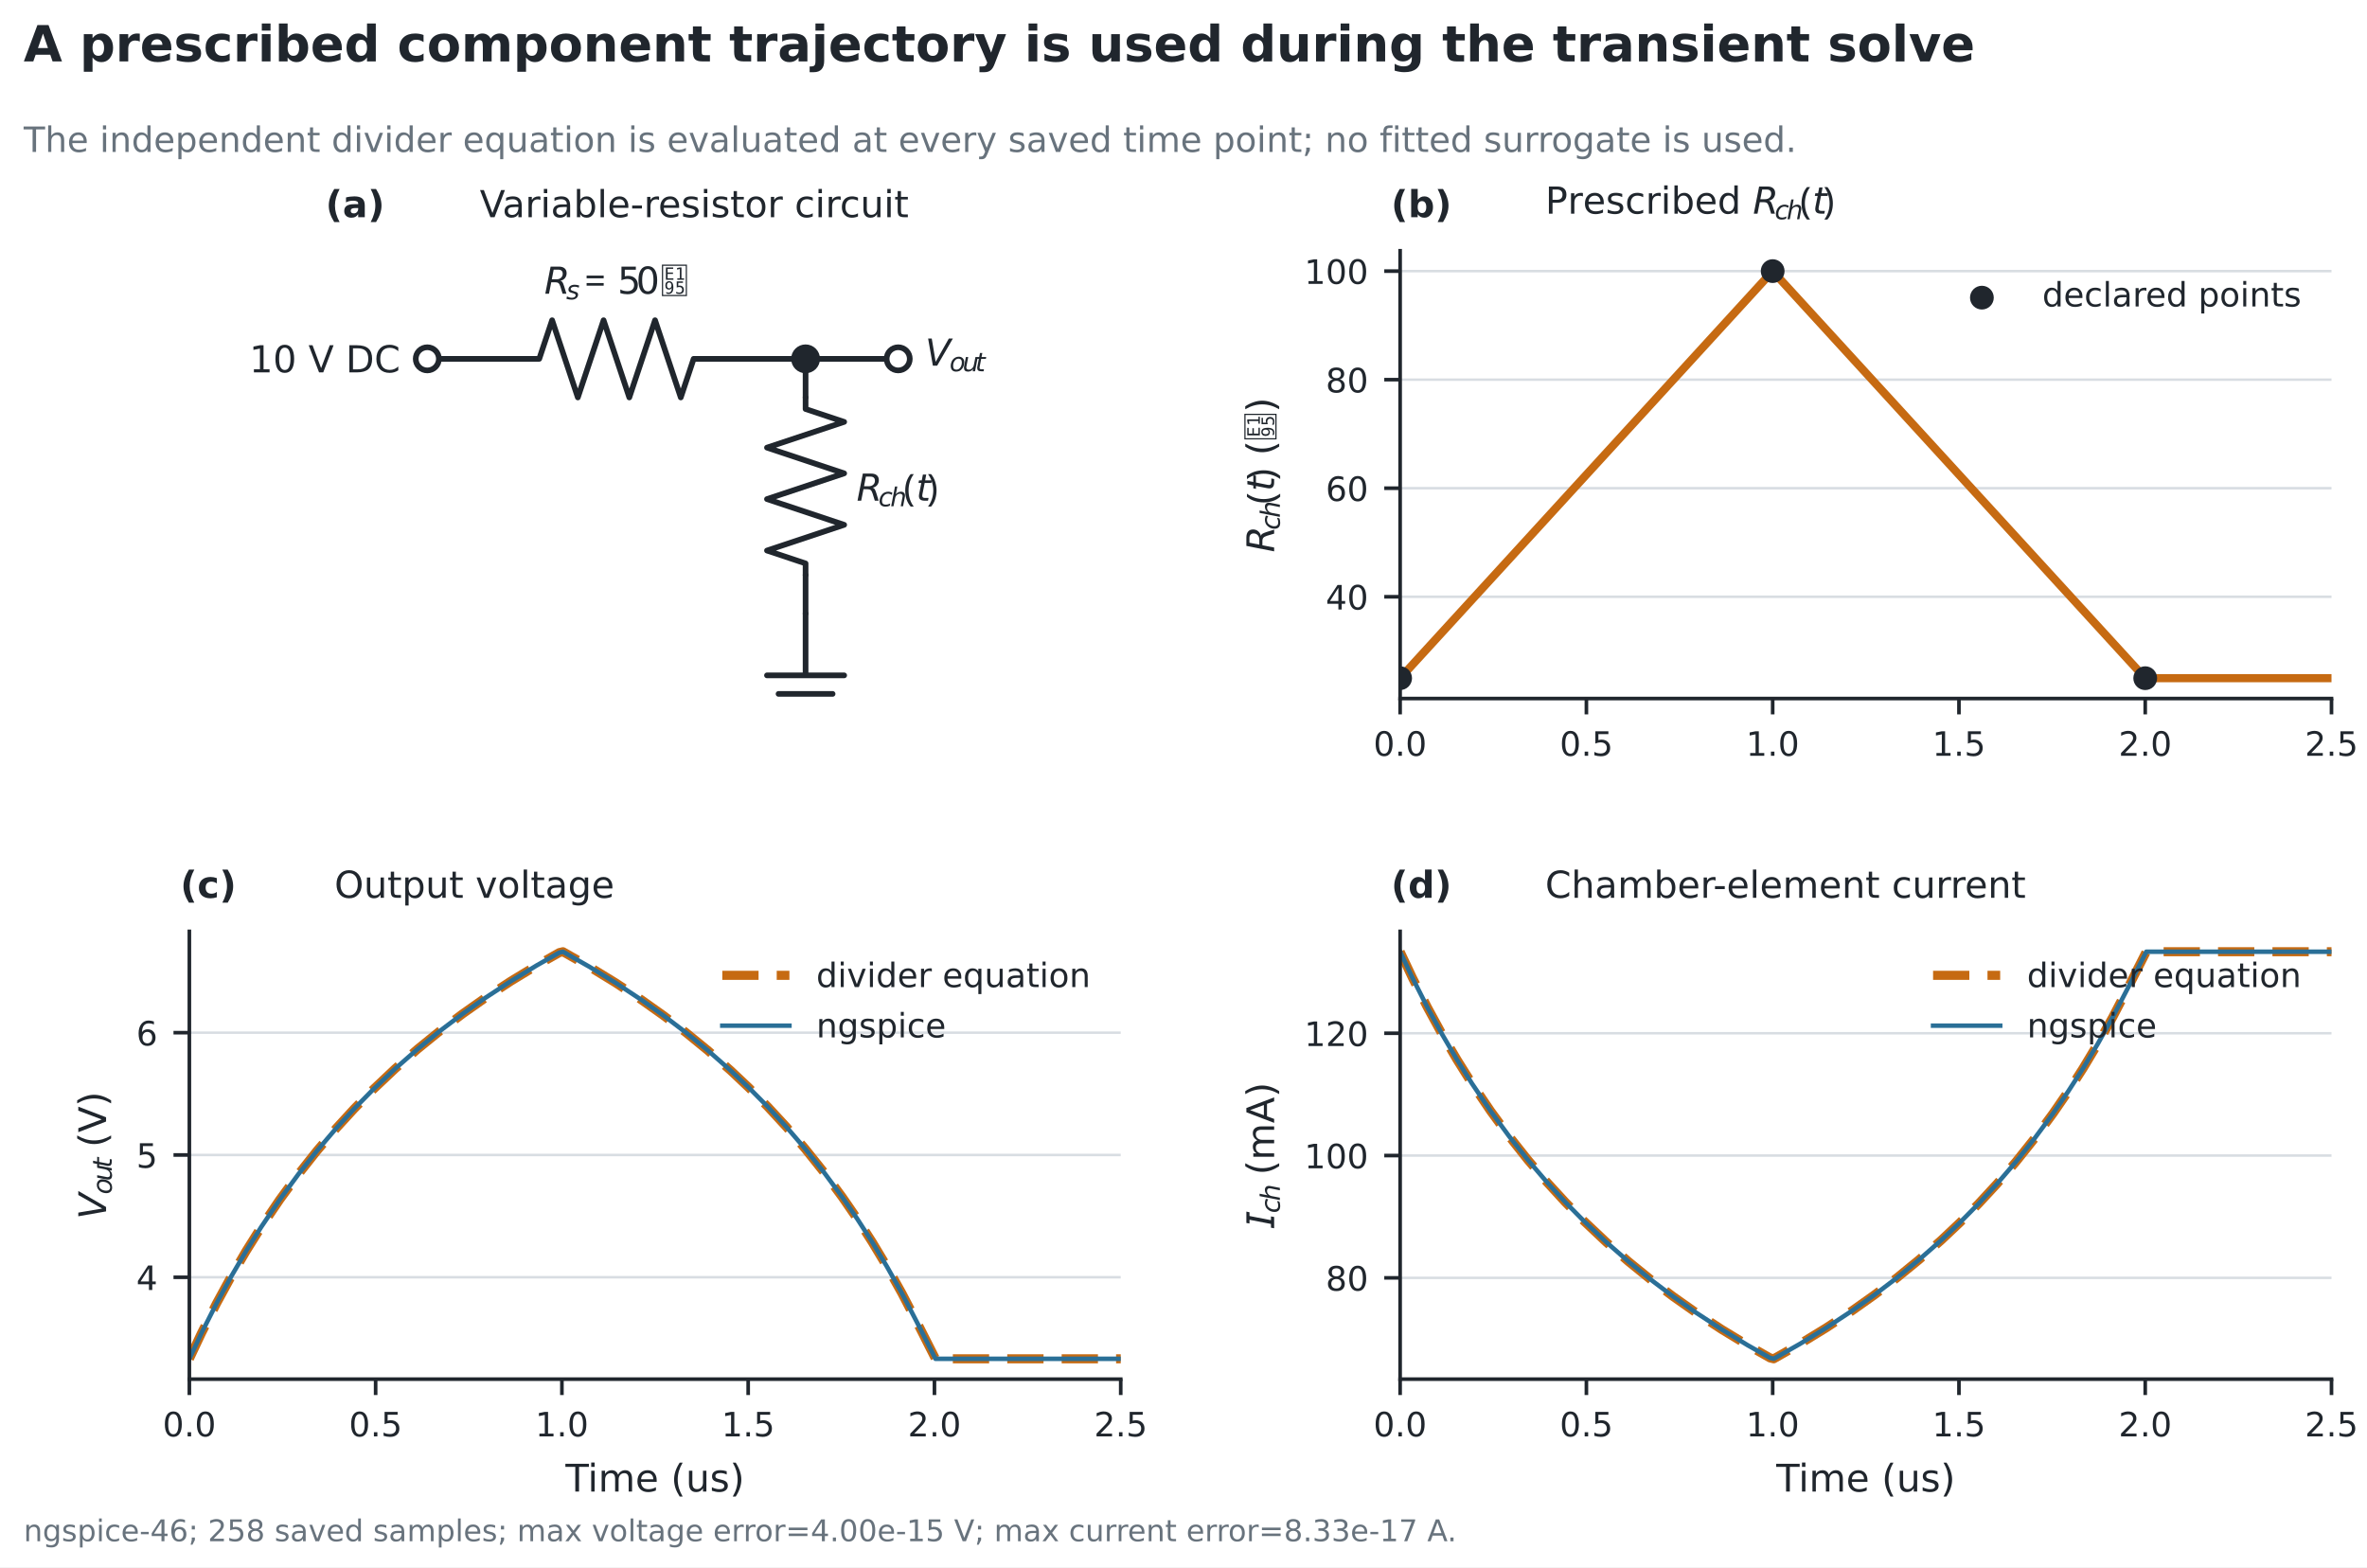
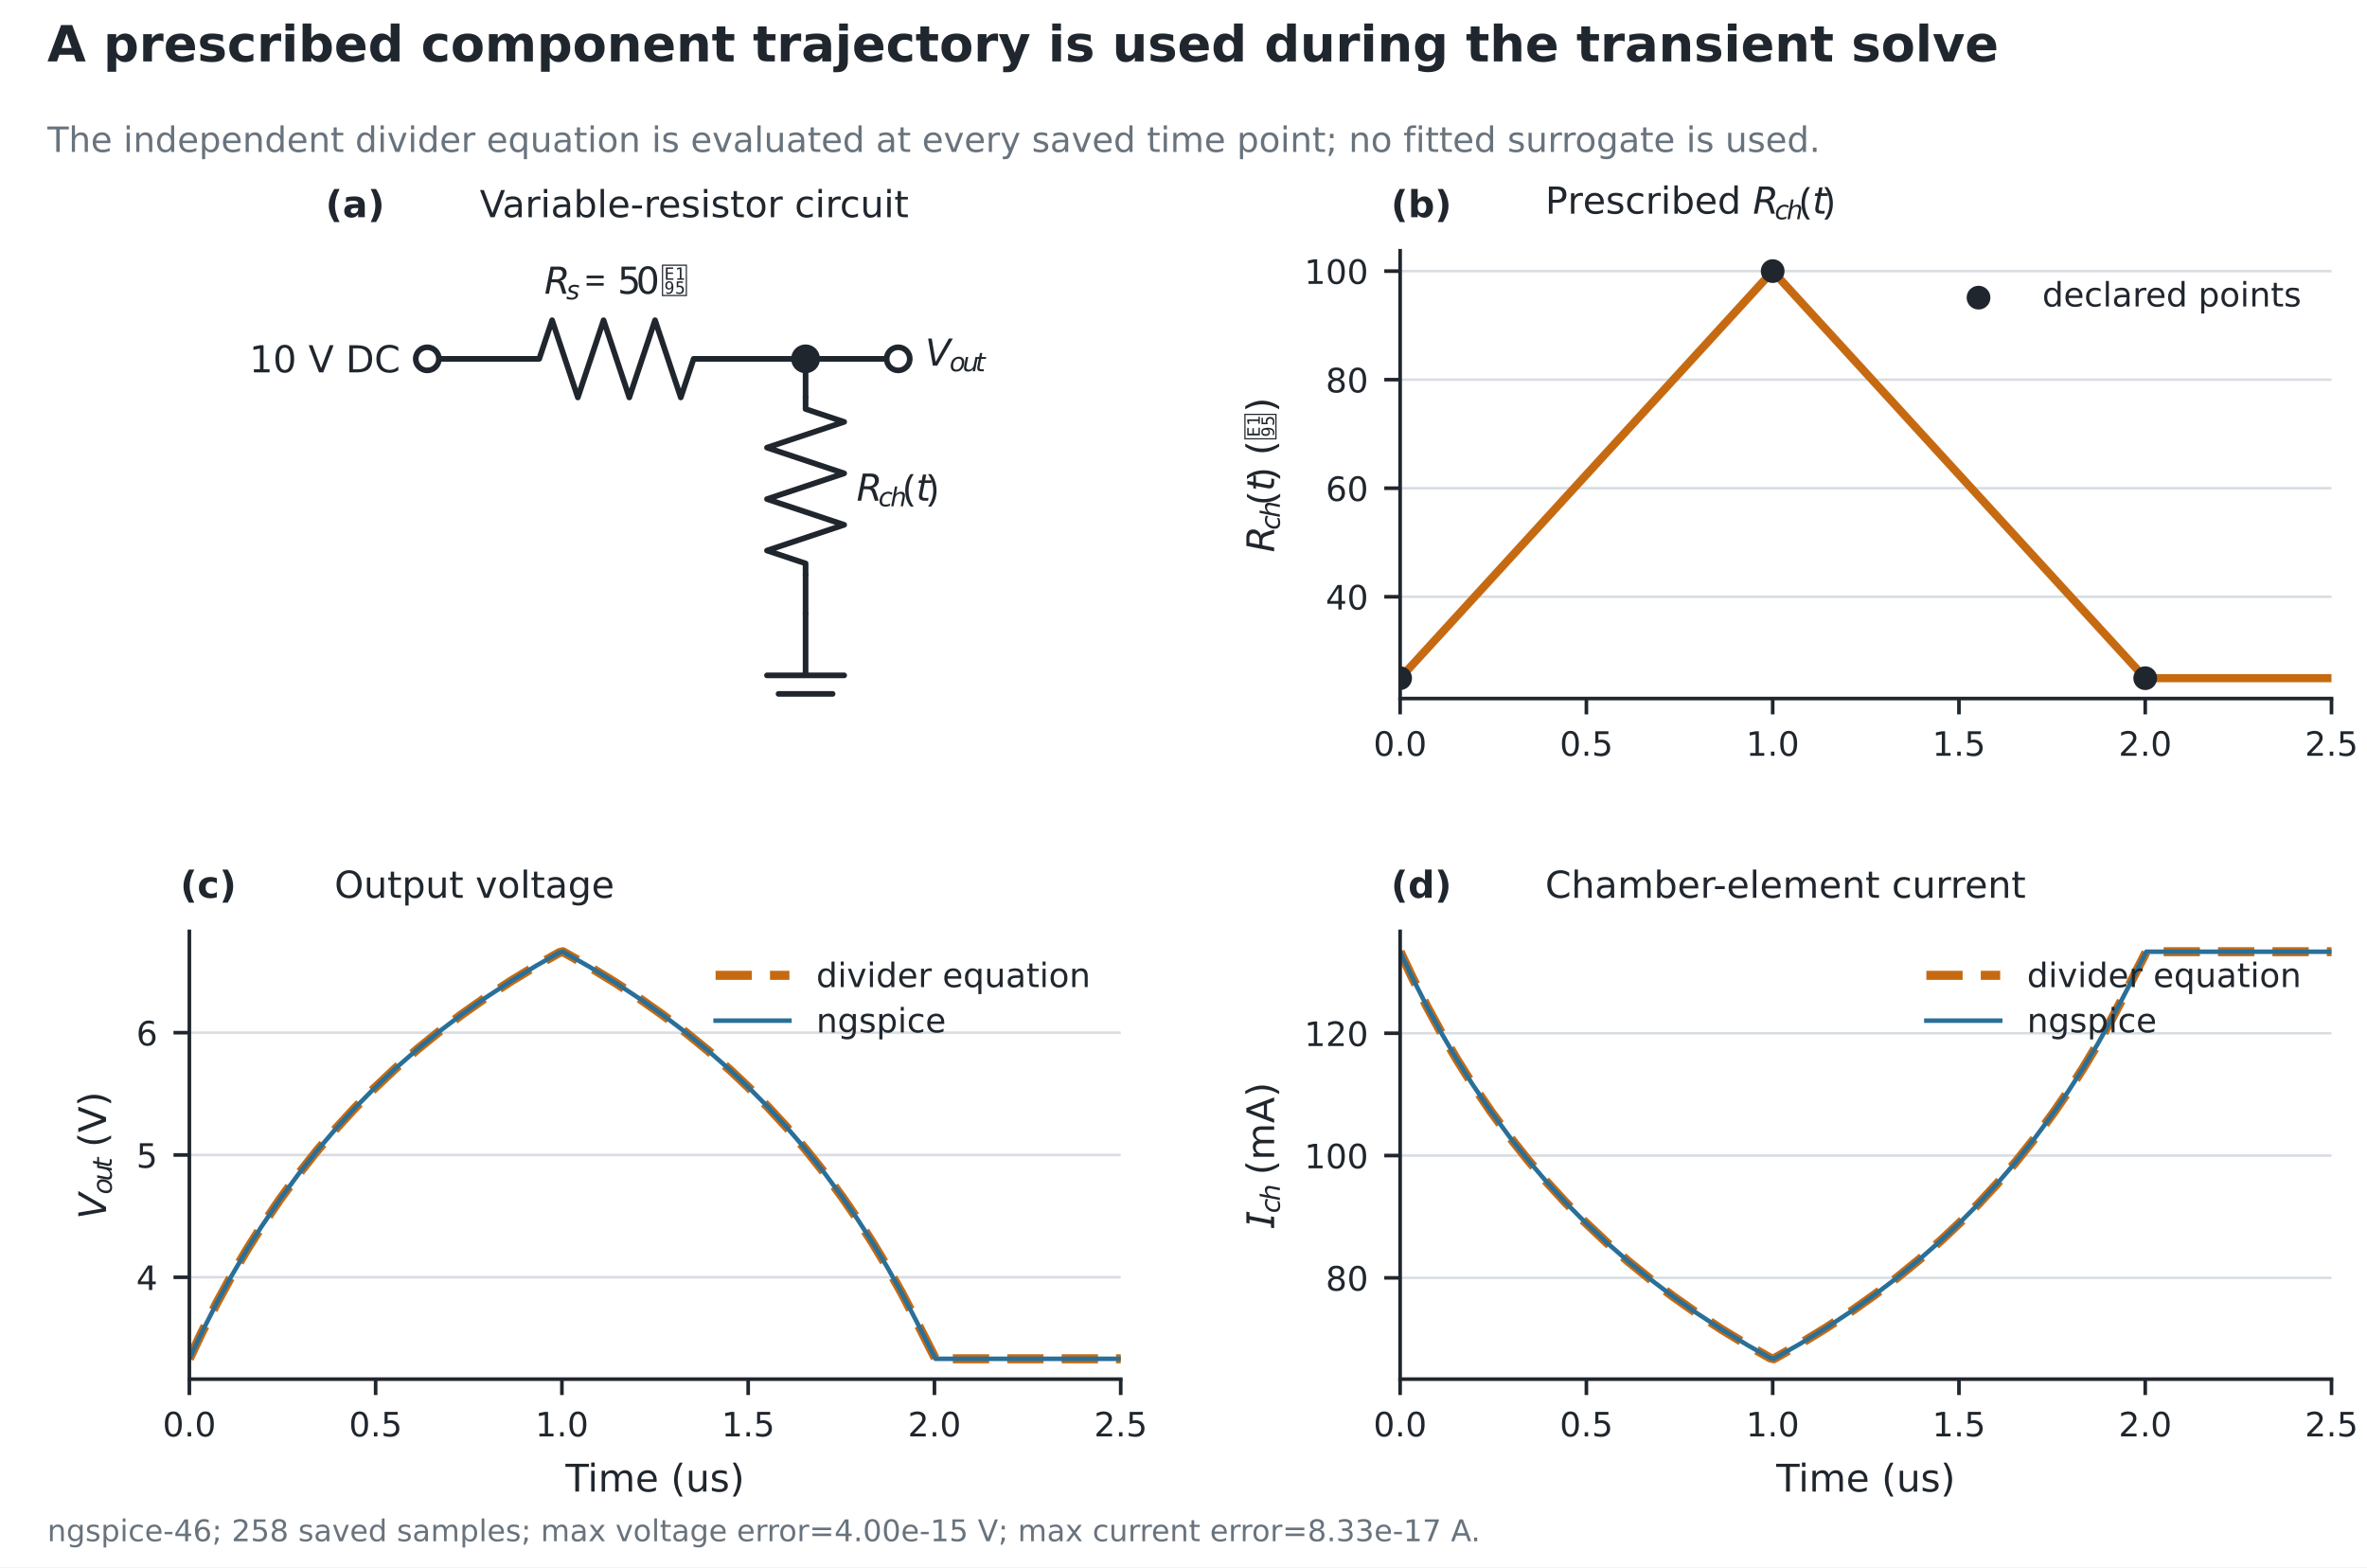
<svg xmlns="http://www.w3.org/2000/svg" xmlns:xlink="http://www.w3.org/1999/xlink" width="522pt" height="345.6pt" viewBox="0 0 522 345.6" version="1.1">
  <defs>
    <style type="text/css">*{stroke-linejoin: round; stroke-linecap: butt}</style>
  </defs>
  <g id="figure_1">
    <g id="patch_1">
      <path d="M 0 345.6 L 522 345.6 L 522 0 L 0 0 z " style="fill: #ffffff" />
    </g>
    <g id="axes_1">
      <g id="line2d_1">
        <path d="M 94.235 79.13 L 105.301 79.13 L 116.367 79.13 " clip-path="url(#pbdbaabffeb)" style="fill: none; stroke: #20262d; stroke-width: 1.25; stroke-linecap: round" />
      </g>
      <g id="line2d_2">
        <path d="M 116.367 79.13 L 118.921 79.13 L 121.758 70.618 L 127.433 87.643 L 133.108 70.618 L 138.783 87.643 L 144.458 70.618 L 150.133 87.643 L 152.97 79.13 L 155.524 79.13 " clip-path="url(#pbdbaabffeb)" style="fill: none; stroke: #20262d; stroke-width: 1.25; stroke-linecap: round" />
      </g>
      <g id="line2d_3">
        <path d="M 155.524 79.13 L 166.59 79.13 L 177.656 79.13 " clip-path="url(#pbdbaabffeb)" style="fill: none; stroke: #20262d; stroke-width: 1.25; stroke-linecap: round" />
      </g>
      <g id="line2d_4">
        <path d="M 177.656 79.13 L 187.871 79.13 L 198.085 79.13 " clip-path="url(#pbdbaabffeb)" style="fill: none; stroke: #20262d; stroke-width: 1.25; stroke-linecap: round" />
      </g>
      <g id="line2d_5">
        <path d="M 177.656 79.13 L 177.656 83.387 L 177.656 87.643 " clip-path="url(#pbdbaabffeb)" style="fill: none; stroke: #20262d; stroke-width: 1.25; stroke-linecap: round" />
      </g>
      <g id="line2d_6">
        <path d="M 177.656 87.643 L 177.656 90.196 L 186.168 93.034 L 169.144 98.709 L 186.168 104.384 L 169.144 110.059 L 186.168 115.733 L 169.144 121.408 L 177.656 124.246 L 177.656 126.799 " clip-path="url(#pbdbaabffeb)" style="fill: none; stroke: #20262d; stroke-width: 1.25; stroke-linecap: round" />
      </g>
      <g id="line2d_7">
        <path d="M 177.656 126.799 L 177.656 131.056 L 177.656 135.312 " clip-path="url(#pbdbaabffeb)" style="fill: none; stroke: #20262d; stroke-width: 1.25; stroke-linecap: round" />
      </g>
      <g id="line2d_8">
        <path d="M 177.656 135.312 L 177.656 148.931 L 169.144 148.931 L 186.168 148.931 M 171.697 153.017 L 183.614 153.017 M 175.953 157.103 L 179.358 157.103 " clip-path="url(#pbdbaabffeb)" style="fill: none; stroke: #20262d; stroke-width: 1.25; stroke-linecap: round" />
      </g>
      <g id="text_1">
        <text style="font-weight: 700; font-size: 8.2px; font-family: 'DejaVu Sans'; text-anchor: start; fill: #20262d" x="71.806" y="47.895" transform="rotate(-0 71.80561 47.89522)">(a)</text>
      </g>
      <g id="text_2">
        <text style="font-size: 8.2px; font-family: 'DejaVu Sans'; text-anchor: start; fill: #20262d" x="105.806" y="47.895" transform="rotate(-0 105.8056 47.89522)">Variable-resistor circuit</text>
      </g>
      <g id="text_3">
        <g style="fill: #20262d" transform="translate(120.0375 65.24524)">
          <text>
            <tspan x="0" y="-0.469" style="font-style: italic; font-size: 8.2px; font-family: 'STIXGeneral'; fill: #20262d">𝘙</tspan>
            <tspan x="4.822" y="0.761" style="font-style: italic; font-size: 5.74px; font-family: 'STIXGeneral'; fill: #20262d">𝘴</tspan>
            <tspan x="8.876" y="-0.469" style="font-size: 8.2px; font-family: 'STIXGeneral'; fill: #20262d">=</tspan>
            <tspan x="16.125" y="-0.469" style="font-size: 8.2px; font-family: 'STIXGeneral'; fill: #20262d">𝟧</tspan>
            <tspan x="20.219" y="-0.469" style="font-size: 8.2px; font-family: 'STIXGeneral'; fill: #20262d">𝟢</tspan>
            <tspan x="25.679" y="-0.469" style="font-size: 8.2px; font-family: 'STIXNonUnicode'; fill: #20262d"></tspan>
          </text>
        </g>
      </g>
      <g id="text_4">
        <g style="fill: #20262d" transform="translate(188.8921 110.8834)">
          <text>
            <tspan x="0" y="-0.469" style="font-style: italic; font-size: 8.2px; font-family: 'STIXGeneral'; fill: #20262d">𝘙</tspan>
            <tspan x="13.138" y="-0.469" style="font-style: italic; font-size: 8.2px; font-family: 'STIXGeneral'; fill: #20262d">𝘵</tspan>
            <tspan x="4.822" y="0.761" style="font-style: italic; font-size: 5.74px; font-family: 'STIXGeneral'; fill: #20262d">𝘤</tspan>
            <tspan x="7.436" y="0.761" style="font-style: italic; font-size: 5.74px; font-family: 'STIXGeneral'; fill: #20262d">𝘩</tspan>
            <tspan x="10.412" y="-0.469" style="font-size: 8.2px; font-family: 'STIXGeneral'; fill: #20262d">(</tspan>
            <tspan x="15.521" y="-0.469" style="font-size: 8.2px; font-family: 'STIXGeneral'; fill: #20262d">)</tspan>
          </text>
        </g>
      </g>
      <g id="patch_2">
        <path d="M 94.235 81.684 C 94.912 81.684 95.562 81.415 96.041 80.936 C 96.52 80.457 96.789 79.808 96.789 79.13 C 96.789 78.453 96.52 77.804 96.041 77.325 C 95.562 76.846 94.912 76.577 94.235 76.577 C 93.558 76.577 92.908 76.846 92.429 77.325 C 91.951 77.804 91.681 78.453 91.681 79.13 C 91.681 79.808 91.951 80.457 92.429 80.936 C 92.908 81.415 93.558 81.684 94.235 81.684 z " clip-path="url(#pbdbaabffeb)" style="fill: #ffffff; stroke: #20262d; stroke-width: 1.25; stroke-linejoin: miter" />
      </g>
      <g id="text_5">
        <text style="font-size: 8.2px; font-family: 'DejaVu Sans', 'Bitstream Vera Sans', 'Computer Modern Sans Serif', 'Lucida Grande', 'Verdana', 'Geneva', 'Lucid', 'Arial', 'Helvetica', 'Avant Garde', sans-serif; text-anchor: end; fill: #20262d" x="88.277" y="82.115" transform="rotate(-0 88.27654 82.11516)">10 V DC</text>
      </g>
      <g id="patch_3">
        <path d="M 177.656 81.684 C 178.333 81.684 178.983 81.415 179.462 80.936 C 179.94 80.457 180.21 79.808 180.21 79.13 C 180.21 78.453 179.94 77.804 179.462 77.325 C 178.983 76.846 178.333 76.577 177.656 76.577 C 176.979 76.577 176.329 76.846 175.85 77.325 C 175.371 77.804 175.102 78.453 175.102 79.13 C 175.102 79.808 175.371 80.457 175.85 80.936 C 176.329 81.415 176.979 81.684 177.656 81.684 z " clip-path="url(#pbdbaabffeb)" style="fill: #20262d; stroke: #20262d; stroke-width: 1.25; stroke-linejoin: miter" />
      </g>
      <g id="patch_4">
        <path d="M 198.085 81.684 C 198.763 81.684 199.412 81.415 199.891 80.936 C 200.37 80.457 200.639 79.808 200.639 79.13 C 200.639 78.453 200.37 77.804 199.891 77.325 C 199.412 76.846 198.763 76.577 198.085 76.577 C 197.408 76.577 196.759 76.846 196.28 77.325 C 195.801 77.804 195.532 78.453 195.532 79.13 C 195.532 79.808 195.801 80.457 196.28 80.936 C 196.759 81.415 197.408 81.684 198.085 81.684 z " clip-path="url(#pbdbaabffeb)" style="fill: #ffffff; stroke: #20262d; stroke-width: 1.25; stroke-linejoin: miter" />
      </g>
      <g id="text_6">
        <g style="fill: #20262d" transform="translate(204.044 81.22148)">
          <text>
            <tspan x="0" y="-0.578" style="font-style: italic; font-size: 8.2px; font-family: 'STIXGeneral'; fill: #20262d">𝘝</tspan>
            <tspan x="5.355" y="0.652" style="font-style: italic; font-size: 5.74px; font-family: 'STIXGeneral'; fill: #20262d">𝘰</tspan>
            <tspan x="8.215" y="0.652" style="font-style: italic; font-size: 5.74px; font-family: 'STIXGeneral'; fill: #20262d">𝘶</tspan>
            <tspan x="11.029" y="0.652" style="font-style: italic; font-size: 5.74px; font-family: 'STIXGeneral'; fill: #20262d">𝘵</tspan>
          </text>
        </g>
      </g>
    </g>
    <g id="axes_2">
      <g id="patch_5">
        <path d="M 308.774 154.039 L 514.17 154.039 L 514.17 55.296 L 308.774 55.296 z " style="fill: #ffffff" />
      </g>
      <g id="matplotlib.axis_1">
        <g id="xtick_1">
          <g id="line2d_9">
            <defs>
              <path id="m652cb2b105" d="M 0 0 L 0 3.5 " style="stroke: #20262d; stroke-width: 0.8" />
            </defs>
            <g>
              <use xlink:href="#m652cb2b105" x="308.774" y="154.039" style="fill: #20262d; stroke: #20262d; stroke-width: 0.8" />
            </g>
          </g>
          <g id="text_7">
            <text style="font-size: 7.4px; font-family: 'DejaVu Sans'; text-anchor: middle; fill: #20262d" x="308.774" y="166.661" transform="rotate(-0 308.7743 166.6611)">0.0</text>
          </g>
        </g>
        <g id="xtick_2">
          <g id="line2d_10">
            <g>
              <use xlink:href="#m652cb2b105" x="349.853" y="154.039" style="fill: #20262d; stroke: #20262d; stroke-width: 0.8" />
            </g>
          </g>
          <g id="text_8">
            <text style="font-size: 7.4px; font-family: 'DejaVu Sans'; text-anchor: middle; fill: #20262d" x="349.853" y="166.661" transform="rotate(-0 349.8535 166.6611)">0.5</text>
          </g>
        </g>
        <g id="xtick_3">
          <g id="line2d_11">
            <g>
              <use xlink:href="#m652cb2b105" x="390.933" y="154.039" style="fill: #20262d; stroke: #20262d; stroke-width: 0.8" />
            </g>
          </g>
          <g id="text_9">
            <text style="font-size: 7.4px; font-family: 'DejaVu Sans'; text-anchor: middle; fill: #20262d" x="390.933" y="166.661" transform="rotate(-0 390.9326 166.6611)">1.0</text>
          </g>
        </g>
        <g id="xtick_4">
          <g id="line2d_12">
            <g>
              <use xlink:href="#m652cb2b105" x="432.012" y="154.039" style="fill: #20262d; stroke: #20262d; stroke-width: 0.8" />
            </g>
          </g>
          <g id="text_10">
            <text style="font-size: 7.4px; font-family: 'DejaVu Sans'; text-anchor: middle; fill: #20262d" x="432.012" y="166.661" transform="rotate(-0 432.0117 166.6611)">1.5</text>
          </g>
        </g>
        <g id="xtick_5">
          <g id="line2d_13">
            <g>
              <use xlink:href="#m652cb2b105" x="473.091" y="154.039" style="fill: #20262d; stroke: #20262d; stroke-width: 0.8" />
            </g>
          </g>
          <g id="text_11">
            <text style="font-size: 7.4px; font-family: 'DejaVu Sans'; text-anchor: middle; fill: #20262d" x="473.091" y="166.661" transform="rotate(-0 473.0909 166.6611)">2.0</text>
          </g>
        </g>
        <g id="xtick_6">
          <g id="line2d_14">
            <g>
              <use xlink:href="#m652cb2b105" x="514.17" y="154.039" style="fill: #20262d; stroke: #20262d; stroke-width: 0.8" />
            </g>
          </g>
          <g id="text_12">
            <text style="font-size: 7.4px; font-family: 'DejaVu Sans'; text-anchor: middle; fill: #20262d" x="514.17" y="166.661" transform="rotate(-0 514.17 166.6611)">2.5</text>
          </g>
        </g>
      </g>
      <g id="matplotlib.axis_2">
        <g id="ytick_1">
          <g id="line2d_15">
            <path d="M 308.774 131.597 L 514.17 131.597 " clip-path="url(#pe732267ccf)" style="fill: none; stroke: #d8dde2; stroke-width: 0.55; stroke-linecap: square" />
          </g>
          <g id="line2d_16">
            <defs>
              <path id="m99a4a4a571" d="M 0 0 L -3.5 0 " style="stroke: #20262d; stroke-width: 0.8" />
            </defs>
            <g>
              <use xlink:href="#m99a4a4a571" x="308.774" y="131.597" style="fill: #20262d; stroke: #20262d; stroke-width: 0.8" />
            </g>
          </g>
          <g id="text_13">
            <text style="font-size: 7.4px; font-family: 'DejaVu Sans'; text-anchor: end; fill: #20262d" x="301.774" y="134.408" transform="rotate(-0 301.7743 134.4084)">40</text>
          </g>
        </g>
        <g id="ytick_2">
          <g id="line2d_17">
            <path d="M 308.774 107.66 L 514.17 107.66 " clip-path="url(#pe732267ccf)" style="fill: none; stroke: #d8dde2; stroke-width: 0.55; stroke-linecap: square" />
          </g>
          <g id="line2d_18">
            <g>
              <use xlink:href="#m99a4a4a571" x="308.774" y="107.66" style="fill: #20262d; stroke: #20262d; stroke-width: 0.8" />
            </g>
          </g>
          <g id="text_14">
            <text style="font-size: 7.4px; font-family: 'DejaVu Sans'; text-anchor: end; fill: #20262d" x="301.774" y="110.471" transform="rotate(-0 301.7743 110.4708)">60</text>
          </g>
        </g>
        <g id="ytick_3">
          <g id="line2d_19">
            <path d="M 308.774 83.722 L 514.17 83.722 " clip-path="url(#pe732267ccf)" style="fill: none; stroke: #d8dde2; stroke-width: 0.55; stroke-linecap: square" />
          </g>
          <g id="line2d_20">
            <g>
              <use xlink:href="#m99a4a4a571" x="308.774" y="83.722" style="fill: #20262d; stroke: #20262d; stroke-width: 0.8" />
            </g>
          </g>
          <g id="text_15">
            <text style="font-size: 7.4px; font-family: 'DejaVu Sans'; text-anchor: end; fill: #20262d" x="301.774" y="86.533" transform="rotate(-0 301.7743 86.53311)">80</text>
          </g>
        </g>
        <g id="ytick_4">
          <g id="line2d_21">
            <path d="M 308.774 59.784 L 514.17 59.784 " clip-path="url(#pe732267ccf)" style="fill: none; stroke: #d8dde2; stroke-width: 0.55; stroke-linecap: square" />
          </g>
          <g id="line2d_22">
            <g>
              <use xlink:href="#m99a4a4a571" x="308.774" y="59.784" style="fill: #20262d; stroke: #20262d; stroke-width: 0.8" />
            </g>
          </g>
          <g id="text_16">
            <text style="font-size: 7.4px; font-family: 'DejaVu Sans'; text-anchor: end; fill: #20262d" x="301.774" y="62.595" transform="rotate(-0 301.7743 62.59544)">100</text>
          </g>
        </g>
        <g id="text_17">
          <g style="fill: #20262d" transform="translate(281.6316 121.8034) rotate(-90)">
            <text>
              <tspan x="0" y="-0.641" style="font-style: italic; font-size: 8.4px; font-family: 'STIXGeneral'; fill: #20262d">𝘙</tspan>
              <tspan x="13.464" y="-0.641" style="font-style: italic; font-size: 8.4px; font-family: 'STIXGeneral'; fill: #20262d">𝘵</tspan>
              <tspan x="4.942" y="0.619" style="font-style: italic; font-size: 5.88px; font-family: 'STIXGeneral'; fill: #20262d">𝘤</tspan>
              <tspan x="7.62" y="0.619" style="font-style: italic; font-size: 5.88px; font-family: 'STIXGeneral'; fill: #20262d">𝘩</tspan>
              <tspan x="10.67" y="-0.641" style="font-size: 8.4px; font-family: 'STIXGeneral'; fill: #20262d">(</tspan>
              <tspan x="15.906" y="-0.641" style="font-size: 8.4px; font-family: 'STIXGeneral'; fill: #20262d">)</tspan>
              <tspan x="18.7" y="-0.641" style="font-size: 8.4px; font-family: 'DejaVu Sans'; fill: #20262d"> </tspan>
              <tspan x="21.367" y="-0.641" style="font-size: 8.4px; font-family: 'DejaVu Sans'; fill: #20262d">(</tspan>
              <tspan x="30.883" y="-0.641" style="font-size: 8.4px; font-family: 'DejaVu Sans'; fill: #20262d">)</tspan>
              <tspan x="24.64" y="-0.641" style="font-size: 8.4px; font-family: 'STIXNonUnicode'; fill: #20262d"></tspan>
            </text>
          </g>
        </g>
      </g>
      <g id="line2d_23">
        <path d="M 308.774 149.551 L 390.341 60.431 L 391.163 60.036 L 472.499 148.904 L 473.321 149.551 L 514.17 149.551 L 514.17 149.551 " clip-path="url(#pe732267ccf)" style="fill: none; stroke: #c66a12; stroke-width: 1.8; stroke-linecap: square" />
      </g>
      <g id="patch_6">
        <path d="M 308.774 154.039 L 308.774 55.296 " style="fill: none; stroke: #20262d; stroke-width: 0.8; stroke-linejoin: miter; stroke-linecap: square" />
      </g>
      <g id="patch_7">
        <path d="M 308.774 154.039 L 514.17 154.039 " style="fill: none; stroke: #20262d; stroke-width: 0.8; stroke-linejoin: miter; stroke-linecap: square" />
      </g>
      <g id="text_18">
        <text style="font-weight: 700; font-size: 8.2px; font-family: 'DejaVu Sans'; text-anchor: start; fill: #20262d" x="306.774" y="47.895" transform="rotate(-0 306.7743 47.89522)">(b)</text>
      </g>
      <g id="text_19">
        <g style="fill: #20262d" transform="translate(340.7743 47.89522)">
          <text>
            <tspan x="0" y="-0.781" style="font-size: 8.2px; font-family: 'DejaVu Sans'; fill: #20262d">P</tspan>
            <tspan x="4.937" y="-0.781" style="font-size: 8.2px; font-family: 'DejaVu Sans'; fill: #20262d">r</tspan>
            <tspan x="8.303" y="-0.781" style="font-size: 8.2px; font-family: 'DejaVu Sans'; fill: #20262d">e</tspan>
            <tspan x="13.341" y="-0.781" style="font-size: 8.2px; font-family: 'DejaVu Sans'; fill: #20262d">s</tspan>
            <tspan x="17.606" y="-0.781" style="font-size: 8.2px; font-family: 'DejaVu Sans'; fill: #20262d">c</tspan>
            <tspan x="22.108" y="-0.781" style="font-size: 8.2px; font-family: 'DejaVu Sans'; fill: #20262d">r</tspan>
            <tspan x="25.474" y="-0.781" style="font-size: 8.2px; font-family: 'DejaVu Sans'; fill: #20262d">i</tspan>
            <tspan x="27.749" y="-0.781" style="font-size: 8.2px; font-family: 'DejaVu Sans'; fill: #20262d">b</tspan>
            <tspan x="32.946" y="-0.781" style="font-size: 8.2px; font-family: 'DejaVu Sans'; fill: #20262d">e</tspan>
            <tspan x="37.983" y="-0.781" style="font-size: 8.2px; font-family: 'DejaVu Sans'; fill: #20262d">d</tspan>
            <tspan x="43.18" y="-0.781" style="font-size: 8.2px; font-family: 'DejaVu Sans'; fill: #20262d"> </tspan>
            <tspan x="45.783" y="-0.781" style="font-style: italic; font-size: 8.2px; font-family: 'STIXGeneral'; fill: #20262d">𝘙</tspan>
            <tspan x="58.921" y="-0.781" style="font-style: italic; font-size: 8.2px; font-family: 'STIXGeneral'; fill: #20262d">𝘵</tspan>
            <tspan x="50.605" y="0.449" style="font-style: italic; font-size: 5.74px; font-family: 'STIXGeneral'; fill: #20262d">𝘤</tspan>
            <tspan x="53.219" y="0.449" style="font-style: italic; font-size: 5.74px; font-family: 'STIXGeneral'; fill: #20262d">𝘩</tspan>
            <tspan x="56.194" y="-0.781" style="font-size: 8.2px; font-family: 'STIXGeneral'; fill: #20262d">(</tspan>
            <tspan x="61.303" y="-0.781" style="font-size: 8.2px; font-family: 'STIXGeneral'; fill: #20262d">)</tspan>
          </text>
        </g>
      </g>
      <g id="PathCollection_1">
        <defs>
          <path id="m9467e47c83" d="M 0 2.121 C 0.563 2.121 1.102 1.898 1.5 1.5 C 1.898 1.102 2.121 0.563 2.121 0 C 2.121 -0.563 1.898 -1.102 1.5 -1.5 C 1.102 -1.898 0.563 -2.121 0 -2.121 C -0.563 -2.121 -1.102 -1.898 -1.5 -1.5 C -1.898 -1.102 -2.121 -0.563 -2.121 0 C -2.121 0.563 -1.898 1.102 -1.5 1.5 C -1.102 1.898 -0.563 2.121 0 2.121 z " style="stroke: #20262d" />
        </defs>
        <g clip-path="url(#pe732267ccf)">
          <use xlink:href="#m9467e47c83" x="308.774" y="149.551" style="fill: #20262d; stroke: #20262d" />
          <use xlink:href="#m9467e47c83" x="390.933" y="59.784" style="fill: #20262d; stroke: #20262d" />
          <use xlink:href="#m9467e47c83" x="473.091" y="149.551" style="fill: #20262d; stroke: #20262d" />
        </g>
      </g>
      <g id="legend_1">
        <g id="PathCollection_2">
          <g>
-             <use xlink:href="#m9467e47c83" x="437.07" y="65.636" style="fill: #20262d; stroke: #20262d" />
+             <use xlink:href="#m9467e47c83" x="436.33" y="65.636" style="fill: #20262d; stroke: #20262d" />
          </g>
        </g>
        <g id="text_20">
          <text style="font-size: 7.4px; font-family: 'DejaVu Sans'; text-anchor: start; fill: #20262d" x="450.39" y="67.579" transform="rotate(-0 450.3901 67.57884)">declared points</text>
        </g>
      </g>
    </g>
    <g id="axes_3">
      <g id="patch_8">
        <path d="M 41.76 304.128 L 247.156 304.128 L 247.156 205.385 L 41.76 205.385 z " style="fill: #ffffff" />
      </g>
      <g id="matplotlib.axis_3">
        <g id="xtick_7">
          <g id="line2d_24">
            <g>
              <use xlink:href="#m652cb2b105" x="41.76" y="304.128" style="fill: #20262d; stroke: #20262d; stroke-width: 0.8" />
            </g>
          </g>
          <g id="text_21">
            <text style="font-size: 7.4px; font-family: 'DejaVu Sans'; text-anchor: middle; fill: #20262d" x="41.76" y="316.75" transform="rotate(-0 41.76 316.7503)">0.0</text>
          </g>
        </g>
        <g id="xtick_8">
          <g id="line2d_25">
            <g>
              <use xlink:href="#m652cb2b105" x="82.839" y="304.128" style="fill: #20262d; stroke: #20262d; stroke-width: 0.8" />
            </g>
          </g>
          <g id="text_22">
            <text style="font-size: 7.4px; font-family: 'DejaVu Sans'; text-anchor: middle; fill: #20262d" x="82.839" y="316.75" transform="rotate(-0 82.83913 316.7503)">0.5</text>
          </g>
        </g>
        <g id="xtick_9">
          <g id="line2d_26">
            <g>
              <use xlink:href="#m652cb2b105" x="123.918" y="304.128" style="fill: #20262d; stroke: #20262d; stroke-width: 0.8" />
            </g>
          </g>
          <g id="text_23">
            <text style="font-size: 7.4px; font-family: 'DejaVu Sans'; text-anchor: middle; fill: #20262d" x="123.918" y="316.75" transform="rotate(-0 123.9183 316.7503)">1.0</text>
          </g>
        </g>
        <g id="xtick_10">
          <g id="line2d_27">
            <g>
              <use xlink:href="#m652cb2b105" x="164.997" y="304.128" style="fill: #20262d; stroke: #20262d; stroke-width: 0.8" />
            </g>
          </g>
          <g id="text_24">
            <text style="font-size: 7.4px; font-family: 'DejaVu Sans'; text-anchor: middle; fill: #20262d" x="164.997" y="316.75" transform="rotate(-0 164.9974 316.7503)">1.5</text>
          </g>
        </g>
        <g id="xtick_11">
          <g id="line2d_28">
            <g>
              <use xlink:href="#m652cb2b105" x="206.077" y="304.128" style="fill: #20262d; stroke: #20262d; stroke-width: 0.8" />
            </g>
          </g>
          <g id="text_25">
            <text style="font-size: 7.4px; font-family: 'DejaVu Sans'; text-anchor: middle; fill: #20262d" x="206.077" y="316.75" transform="rotate(-0 206.0765 316.7503)">2.0</text>
          </g>
        </g>
        <g id="xtick_12">
          <g id="line2d_29">
            <g>
              <use xlink:href="#m652cb2b105" x="247.156" y="304.128" style="fill: #20262d; stroke: #20262d; stroke-width: 0.8" />
            </g>
          </g>
          <g id="text_26">
            <text style="font-size: 7.4px; font-family: 'DejaVu Sans'; text-anchor: middle; fill: #20262d" x="247.156" y="316.75" transform="rotate(-0 247.1557 316.7503)">2.5</text>
          </g>
        </g>
        <g id="text_27">
          <text style="font-size: 8.4px; font-family: 'DejaVu Sans'; text-anchor: middle; fill: #20262d" x="144.458" y="328.911" transform="rotate(-0 144.4578 328.9107)">Time (us)</text>
        </g>
      </g>
      <g id="matplotlib.axis_4">
        <g id="ytick_5">
          <g id="line2d_30">
            <path d="M 41.76 281.661 L 247.156 281.661 " clip-path="url(#ped8c495caa)" style="fill: none; stroke: #d8dde2; stroke-width: 0.55; stroke-linecap: square" />
          </g>
          <g id="line2d_31">
            <g>
              <use xlink:href="#m99a4a4a571" x="41.76" y="281.661" style="fill: #20262d; stroke: #20262d; stroke-width: 0.8" />
            </g>
          </g>
          <g id="text_28">
            <text style="font-size: 7.4px; font-family: 'DejaVu Sans'; text-anchor: end; fill: #20262d" x="34.76" y="284.472" transform="rotate(-0 34.76 284.4724)">4</text>
          </g>
        </g>
        <g id="ytick_6">
          <g id="line2d_32">
            <path d="M 41.76 254.694 L 247.156 254.694 " clip-path="url(#ped8c495caa)" style="fill: none; stroke: #d8dde2; stroke-width: 0.55; stroke-linecap: square" />
          </g>
          <g id="line2d_33">
            <g>
              <use xlink:href="#m99a4a4a571" x="41.76" y="254.694" style="fill: #20262d; stroke: #20262d; stroke-width: 0.8" />
            </g>
          </g>
          <g id="text_29">
            <text style="font-size: 7.4px; font-family: 'DejaVu Sans'; text-anchor: end; fill: #20262d" x="34.76" y="257.505" transform="rotate(-0 34.76 257.5047)">5</text>
          </g>
        </g>
        <g id="ytick_7">
          <g id="line2d_34">
            <path d="M 41.76 227.726 L 247.156 227.726 " clip-path="url(#ped8c495caa)" style="fill: none; stroke: #d8dde2; stroke-width: 0.55; stroke-linecap: square" />
          </g>
          <g id="line2d_35">
            <g>
              <use xlink:href="#m99a4a4a571" x="41.76" y="227.726" style="fill: #20262d; stroke: #20262d; stroke-width: 0.8" />
            </g>
          </g>
          <g id="text_30">
            <text style="font-size: 7.4px; font-family: 'DejaVu Sans'; text-anchor: end; fill: #20262d" x="34.76" y="230.537" transform="rotate(-0 34.76 230.537)">6</text>
          </g>
        </g>
        <g id="text_31">
          <g style="fill: #20262d" transform="translate(24.03378 268.8686) rotate(-90)">
            <text>
              <tspan x="0" y="-0.641" style="font-style: italic; font-size: 8.4px; font-family: 'STIXGeneral'; fill: #20262d">𝘝</tspan>
              <tspan x="5.487" y="0.619" style="font-style: italic; font-size: 5.88px; font-family: 'STIXGeneral'; fill: #20262d">𝘰</tspan>
              <tspan x="8.418" y="0.619" style="font-style: italic; font-size: 5.88px; font-family: 'STIXGeneral'; fill: #20262d">𝘶</tspan>
              <tspan x="11.302" y="0.619" style="font-style: italic; font-size: 5.88px; font-family: 'STIXGeneral'; fill: #20262d">𝘵</tspan>
              <tspan x="13.2" y="-0.641" style="font-size: 8.4px; font-family: 'DejaVu Sans'; fill: #20262d"> </tspan>
              <tspan x="15.868" y="-0.641" style="font-size: 8.4px; font-family: 'DejaVu Sans'; fill: #20262d">(</tspan>
              <tspan x="19.141" y="-0.641" style="font-size: 8.4px; font-family: 'DejaVu Sans'; fill: #20262d">V</tspan>
              <tspan x="24.881" y="-0.641" style="font-size: 8.4px; font-family: 'DejaVu Sans'; fill: #20262d">)</tspan>
            </text>
          </g>
        </g>
      </g>
      <g id="line2d_36">
        <path d="M 41.76 299.64 L 44.455 293.93 L 47.741 287.44 L 51.027 281.416 L 54.314 275.81 L 57.6 270.58 L 61.708 264.516 L 65.816 258.921 L 69.924 253.743 L 74.032 248.937 L 78.14 244.463 L 82.248 240.29 L 87.177 235.636 L 92.107 231.329 L 97.036 227.33 L 101.966 223.609 L 106.895 220.137 L 112.646 216.368 L 118.397 212.873 L 123.327 210.072 L 124.148 209.873 L 129.899 213.143 L 135.65 216.659 L 141.402 220.451 L 146.331 223.945 L 151.261 227.691 L 156.19 231.717 L 161.12 236.055 L 165.227 239.936 L 169.335 244.084 L 173.443 248.53 L 177.551 253.306 L 181.659 258.449 L 185.767 264.006 L 189.053 268.782 L 192.34 273.886 L 195.626 279.352 L 198.912 285.22 L 202.199 291.536 L 206.307 299.64 L 247.156 299.64 L 247.156 299.64 " clip-path="url(#ped8c495caa)" style="fill: none; stroke-dasharray: 8,4; stroke-dashoffset: 0; stroke: #c66a12; stroke-width: 2" />
      </g>
      <g id="line2d_37">
        <path d="M 41.76 299.64 L 44.455 293.93 L 47.741 287.44 L 51.027 281.416 L 54.314 275.81 L 57.6 270.58 L 61.708 264.516 L 65.816 258.921 L 69.924 253.743 L 74.032 248.937 L 78.14 244.463 L 82.248 240.29 L 87.177 235.636 L 92.107 231.329 L 97.036 227.33 L 101.966 223.609 L 106.895 220.137 L 112.646 216.368 L 118.397 212.873 L 123.327 210.072 L 124.148 209.873 L 129.899 213.143 L 135.65 216.659 L 141.402 220.451 L 146.331 223.945 L 151.261 227.691 L 156.19 231.717 L 161.12 236.055 L 165.227 239.936 L 169.335 244.084 L 173.443 248.53 L 177.551 253.306 L 181.659 258.449 L 185.767 264.006 L 189.053 268.782 L 192.34 273.886 L 195.626 279.352 L 198.912 285.22 L 202.199 291.536 L 206.307 299.64 L 247.156 299.64 L 247.156 299.64 " clip-path="url(#ped8c495caa)" style="fill: none; stroke: #2a6f97; stroke-linecap: square" />
      </g>
      <g id="patch_9">
        <path d="M 41.76 304.128 L 41.76 205.385 " style="fill: none; stroke: #20262d; stroke-width: 0.8; stroke-linejoin: miter; stroke-linecap: square" />
      </g>
      <g id="patch_10">
        <path d="M 41.76 304.128 L 247.156 304.128 " style="fill: none; stroke: #20262d; stroke-width: 0.8; stroke-linejoin: miter; stroke-linecap: square" />
      </g>
      <g id="text_32">
        <text style="font-weight: 700; font-size: 8.2px; font-family: 'DejaVu Sans'; text-anchor: start; fill: #20262d" x="39.76" y="197.984" transform="rotate(-0 39.76 197.9844)">(c)</text>
      </g>
      <g id="text_33">
        <text style="font-size: 8.2px; font-family: 'DejaVu Sans'; text-anchor: start; fill: #20262d" x="73.76" y="197.984" transform="rotate(-0 73.76 197.9844)">Output voltage</text>
      </g>
      <g id="legend_2">
        <g id="line2d_38">
-           <path d="M 159.291 215.078 L 166.691 215.078 L 174.091 215.078 " style="fill: none; stroke-dasharray: 8,4; stroke-dashoffset: 0; stroke: #c66a12; stroke-width: 2" />
+           <path d="M 157.811 215.078 L 165.951 215.078 L 174.091 215.078 " style="fill: none; stroke-dasharray: 8,4; stroke-dashoffset: 0; stroke: #c66a12; stroke-width: 2" />
        </g>
        <g id="text_34">
          <text style="font-size: 7.4px; font-family: 'DejaVu Sans'; text-anchor: start; fill: #20262d" x="180.011" y="217.668" transform="rotate(-0 180.0111 217.668)">divider equation</text>
        </g>
        <g id="line2d_39">
-           <path d="M 159.291 226.179 L 166.691 226.179 L 174.091 226.179 " style="fill: none; stroke: #2a6f97; stroke-linecap: square" />
+           <path d="M 157.811 225.069 L 165.951 225.069 L 174.091 225.069 " style="fill: none; stroke: #2a6f97; stroke-linecap: square" />
        </g>
        <g id="text_35">
-           <text style="font-size: 7.4px; font-family: 'DejaVu Sans'; text-anchor: start; fill: #20262d" x="180.011" y="228.769" transform="rotate(-0 180.0111 228.7686)">ngspice</text>
+           <text style="font-size: 7.4px; font-family: 'DejaVu Sans'; text-anchor: start; fill: #20262d" x="180.011" y="227.659" transform="rotate(-0 180.0111 227.6586)">ngspice</text>
        </g>
      </g>
    </g>
    <g id="axes_4">
      <g id="patch_11">
        <path d="M 308.774 304.128 L 514.17 304.128 L 514.17 205.385 L 308.774 205.385 z " style="fill: #ffffff" />
      </g>
      <g id="matplotlib.axis_5">
        <g id="xtick_13">
          <g id="line2d_40">
            <g>
              <use xlink:href="#m652cb2b105" x="308.774" y="304.128" style="fill: #20262d; stroke: #20262d; stroke-width: 0.8" />
            </g>
          </g>
          <g id="text_36">
            <text style="font-size: 7.4px; font-family: 'DejaVu Sans'; text-anchor: middle; fill: #20262d" x="308.774" y="316.75" transform="rotate(-0 308.7743 316.7503)">0.0</text>
          </g>
        </g>
        <g id="xtick_14">
          <g id="line2d_41">
            <g>
              <use xlink:href="#m652cb2b105" x="349.853" y="304.128" style="fill: #20262d; stroke: #20262d; stroke-width: 0.8" />
            </g>
          </g>
          <g id="text_37">
            <text style="font-size: 7.4px; font-family: 'DejaVu Sans'; text-anchor: middle; fill: #20262d" x="349.853" y="316.75" transform="rotate(-0 349.8535 316.7503)">0.5</text>
          </g>
        </g>
        <g id="xtick_15">
          <g id="line2d_42">
            <g>
              <use xlink:href="#m652cb2b105" x="390.933" y="304.128" style="fill: #20262d; stroke: #20262d; stroke-width: 0.8" />
            </g>
          </g>
          <g id="text_38">
            <text style="font-size: 7.4px; font-family: 'DejaVu Sans'; text-anchor: middle; fill: #20262d" x="390.933" y="316.75" transform="rotate(-0 390.9326 316.7503)">1.0</text>
          </g>
        </g>
        <g id="xtick_16">
          <g id="line2d_43">
            <g>
              <use xlink:href="#m652cb2b105" x="432.012" y="304.128" style="fill: #20262d; stroke: #20262d; stroke-width: 0.8" />
            </g>
          </g>
          <g id="text_39">
            <text style="font-size: 7.4px; font-family: 'DejaVu Sans'; text-anchor: middle; fill: #20262d" x="432.012" y="316.75" transform="rotate(-0 432.0117 316.7503)">1.5</text>
          </g>
        </g>
        <g id="xtick_17">
          <g id="line2d_44">
            <g>
              <use xlink:href="#m652cb2b105" x="473.091" y="304.128" style="fill: #20262d; stroke: #20262d; stroke-width: 0.8" />
            </g>
          </g>
          <g id="text_40">
            <text style="font-size: 7.4px; font-family: 'DejaVu Sans'; text-anchor: middle; fill: #20262d" x="473.091" y="316.75" transform="rotate(-0 473.0909 316.7503)">2.0</text>
          </g>
        </g>
        <g id="xtick_18">
          <g id="line2d_45">
            <g>
              <use xlink:href="#m652cb2b105" x="514.17" y="304.128" style="fill: #20262d; stroke: #20262d; stroke-width: 0.8" />
            </g>
          </g>
          <g id="text_41">
            <text style="font-size: 7.4px; font-family: 'DejaVu Sans'; text-anchor: middle; fill: #20262d" x="514.17" y="316.75" transform="rotate(-0 514.17 316.7503)">2.5</text>
          </g>
        </g>
        <g id="text_42">
          <text style="font-size: 8.4px; font-family: 'DejaVu Sans'; text-anchor: middle; fill: #20262d" x="411.472" y="328.911" transform="rotate(-0 411.4722 328.9107)">Time (us)</text>
        </g>
      </g>
      <g id="matplotlib.axis_6">
        <g id="ytick_8">
          <g id="line2d_46">
            <path d="M 308.774 281.787 L 514.17 281.787 " clip-path="url(#pde0afe597f)" style="fill: none; stroke: #d8dde2; stroke-width: 0.55; stroke-linecap: square" />
          </g>
          <g id="line2d_47">
            <g>
              <use xlink:href="#m99a4a4a571" x="308.774" y="281.787" style="fill: #20262d; stroke: #20262d; stroke-width: 0.8" />
            </g>
          </g>
          <g id="text_43">
            <text style="font-size: 7.4px; font-family: 'DejaVu Sans'; text-anchor: end; fill: #20262d" x="301.774" y="284.598" transform="rotate(-0 301.7743 284.5984)">80</text>
          </g>
        </g>
        <g id="ytick_9">
          <g id="line2d_48">
            <path d="M 308.774 254.82 L 514.17 254.82 " clip-path="url(#pde0afe597f)" style="fill: none; stroke: #d8dde2; stroke-width: 0.55; stroke-linecap: square" />
          </g>
          <g id="line2d_49">
            <g>
              <use xlink:href="#m99a4a4a571" x="308.774" y="254.82" style="fill: #20262d; stroke: #20262d; stroke-width: 0.8" />
            </g>
          </g>
          <g id="text_44">
            <text style="font-size: 7.4px; font-family: 'DejaVu Sans'; text-anchor: end; fill: #20262d" x="301.774" y="257.631" transform="rotate(-0 301.7743 257.6307)">100</text>
          </g>
        </g>
        <g id="ytick_10">
          <g id="line2d_50">
            <path d="M 308.774 227.852 L 514.17 227.852 " clip-path="url(#pde0afe597f)" style="fill: none; stroke: #d8dde2; stroke-width: 0.55; stroke-linecap: square" />
          </g>
          <g id="line2d_51">
            <g>
              <use xlink:href="#m99a4a4a571" x="308.774" y="227.852" style="fill: #20262d; stroke: #20262d; stroke-width: 0.8" />
            </g>
          </g>
          <g id="text_45">
            <text style="font-size: 7.4px; font-family: 'DejaVu Sans'; text-anchor: end; fill: #20262d" x="301.774" y="230.663" transform="rotate(-0 301.7743 230.663)">120</text>
          </g>
        </g>
        <g id="text_46">
          <g style="fill: #20262d" transform="translate(281.6316 270.8846) rotate(-90)">
            <text>
              <tspan x="0" y="-0.641" style="font-style: italic; font-size: 8.4px; font-family: 'STIXGeneral'; fill: #20262d">𝘐</tspan>
              <tspan x="3.365" y="0.619" style="font-style: italic; font-size: 5.88px; font-family: 'STIXGeneral'; fill: #20262d">𝘤</tspan>
              <tspan x="6.043" y="0.619" style="font-style: italic; font-size: 5.88px; font-family: 'STIXGeneral'; fill: #20262d">𝘩</tspan>
              <tspan x="9.092" y="-0.641" style="font-size: 8.4px; font-family: 'DejaVu Sans'; fill: #20262d"> </tspan>
              <tspan x="11.759" y="-0.641" style="font-size: 8.4px; font-family: 'DejaVu Sans'; fill: #20262d">(</tspan>
              <tspan x="15.033" y="-0.641" style="font-size: 8.4px; font-family: 'DejaVu Sans'; fill: #20262d">m</tspan>
              <tspan x="23.206" y="-0.641" style="font-size: 8.4px; font-family: 'DejaVu Sans'; fill: #20262d">A</tspan>
              <tspan x="28.946" y="-0.641" style="font-size: 8.4px; font-family: 'DejaVu Sans'; fill: #20262d">)</tspan>
            </text>
          </g>
        </g>
      </g>
      <g id="line2d_52">
        <path d="M 308.774 209.873 L 311.469 215.583 L 314.755 222.074 L 318.042 228.097 L 321.328 233.703 L 324.614 238.933 L 328.722 244.997 L 332.83 250.592 L 336.938 255.77 L 341.046 260.577 L 345.154 265.05 L 349.262 269.224 L 354.191 273.877 L 359.121 278.184 L 364.05 282.183 L 368.98 285.904 L 373.909 289.377 L 379.66 293.145 L 385.412 296.64 L 390.341 299.441 L 391.163 299.64 L 396.914 296.37 L 402.665 292.854 L 408.416 289.062 L 413.345 285.568 L 418.275 281.822 L 423.204 277.796 L 428.134 273.458 L 432.242 269.577 L 436.35 265.429 L 440.458 260.983 L 444.566 256.207 L 448.673 251.064 L 452.781 245.507 L 456.068 240.731 L 459.354 235.627 L 462.64 230.161 L 465.927 224.293 L 469.213 217.977 L 473.321 209.873 L 514.17 209.873 L 514.17 209.873 " clip-path="url(#pde0afe597f)" style="fill: none; stroke-dasharray: 8,4; stroke-dashoffset: 0; stroke: #c66a12; stroke-width: 2" />
      </g>
      <g id="line2d_53">
        <path d="M 308.774 209.873 L 311.469 215.583 L 314.755 222.074 L 318.042 228.097 L 321.328 233.703 L 324.614 238.933 L 328.722 244.997 L 332.83 250.592 L 336.938 255.77 L 341.046 260.577 L 345.154 265.05 L 349.262 269.224 L 354.191 273.877 L 359.121 278.184 L 364.05 282.183 L 368.98 285.904 L 373.909 289.377 L 379.66 293.145 L 385.412 296.64 L 390.341 299.441 L 391.163 299.64 L 396.914 296.37 L 402.665 292.854 L 408.416 289.062 L 413.345 285.568 L 418.275 281.822 L 423.204 277.796 L 428.134 273.458 L 432.242 269.577 L 436.35 265.429 L 440.458 260.983 L 444.566 256.207 L 448.673 251.064 L 452.781 245.507 L 456.068 240.731 L 459.354 235.627 L 462.64 230.161 L 465.927 224.293 L 469.213 217.977 L 473.321 209.873 L 514.17 209.873 L 514.17 209.873 " clip-path="url(#pde0afe597f)" style="fill: none; stroke: #2a6f97; stroke-linecap: square" />
      </g>
      <g id="patch_12">
        <path d="M 308.774 304.128 L 308.774 205.385 " style="fill: none; stroke: #20262d; stroke-width: 0.8; stroke-linejoin: miter; stroke-linecap: square" />
      </g>
      <g id="patch_13">
        <path d="M 308.774 304.128 L 514.17 304.128 " style="fill: none; stroke: #20262d; stroke-width: 0.8; stroke-linejoin: miter; stroke-linecap: square" />
      </g>
      <g id="text_47">
        <text style="font-weight: 700; font-size: 8.2px; font-family: 'DejaVu Sans'; text-anchor: start; fill: #20262d" x="306.774" y="197.984" transform="rotate(-0 306.7743 197.9844)">(d)</text>
      </g>
      <g id="text_48">
        <text style="font-size: 8.2px; font-family: 'DejaVu Sans'; text-anchor: start; fill: #20262d" x="340.774" y="197.984" transform="rotate(-0 340.7743 197.9844)">Chamber-element current</text>
      </g>
      <g id="legend_3">
        <g id="line2d_54">
-           <path d="M 426.305 215.078 L 433.705 215.078 L 441.105 215.078 " style="fill: none; stroke-dasharray: 8,4; stroke-dashoffset: 0; stroke: #c66a12; stroke-width: 2" />
+           <path d="M 424.825 215.078 L 432.965 215.078 L 441.105 215.078 " style="fill: none; stroke-dasharray: 8,4; stroke-dashoffset: 0; stroke: #c66a12; stroke-width: 2" />
        </g>
        <g id="text_49">
          <text style="font-size: 7.4px; font-family: 'DejaVu Sans'; text-anchor: start; fill: #20262d" x="447.025" y="217.668" transform="rotate(-0 447.0254 217.668)">divider equation</text>
        </g>
        <g id="line2d_55">
-           <path d="M 426.305 226.179 L 433.705 226.179 L 441.105 226.179 " style="fill: none; stroke: #2a6f97; stroke-linecap: square" />
+           <path d="M 424.825 225.069 L 432.965 225.069 L 441.105 225.069 " style="fill: none; stroke: #2a6f97; stroke-linecap: square" />
        </g>
        <g id="text_50">
-           <text style="font-size: 7.4px; font-family: 'DejaVu Sans'; text-anchor: start; fill: #20262d" x="447.025" y="228.769" transform="rotate(-0 447.0254 228.7686)">ngspice</text>
+           <text style="font-size: 7.4px; font-family: 'DejaVu Sans'; text-anchor: start; fill: #20262d" x="447.025" y="227.659" transform="rotate(-0 447.0254 227.6586)">ngspice</text>
        </g>
      </g>
    </g>
    <g id="text_51">
-       <text style="font-weight: 700; font-size: 11px; font-family: 'DejaVu Sans'; text-anchor: start; fill: #20262d" x="5.22" y="13.542" transform="rotate(-0 5.22 13.54228)">A prescribed component trajectory is used during the transient solve</text>
+       <text style="font-weight: 700; font-size: 11px; font-family: 'DejaVu Sans'; text-anchor: start; fill: #20262d" x="10.44" y="13.542" transform="rotate(-0 10.44 13.54228)">A prescribed component trajectory is used during the transient solve</text>
    </g>
    <g id="text_52">
-       <text style="font-size: 7.7px; font-family: 'DejaVu Sans'; text-anchor: start; fill: #68737d" x="5.22" y="33.499" transform="rotate(-0 5.22 33.4988)">The independent divider equation is evaluated at every saved time point; no fitted surrogate is used.</text>
+       <text style="font-size: 7.7px; font-family: 'DejaVu Sans'; text-anchor: start; fill: #68737d" x="10.44" y="33.499" transform="rotate(-0 10.44 33.4988)">The independent divider equation is evaluated at every saved time point; no fitted surrogate is used.</text>
    </g>
    <g id="text_53">
-       <text style="font-size: 6.6px; font-family: 'DejaVu Sans'; text-anchor: start; fill: #68737d" x="5.22" y="339.867" transform="rotate(-0 5.22 339.8673)">ngspice-46; 258 saved samples; max voltage error=4.00e-15 V; max current error=8.33e-17 A.</text>
+       <text style="font-size: 6.6px; font-family: 'DejaVu Sans'; text-anchor: start; fill: #68737d" x="10.44" y="339.867" transform="rotate(-0 10.44 339.8673)">ngspice-46; 258 saved samples; max voltage error=4.00e-15 V; max current error=8.33e-17 A.</text>
    </g>
  </g>
  <defs>
    <clipPath id="pbdbaabffeb">
      <rect x="73.806" y="55.296" width="141.304" height="98.743" />
    </clipPath>
    <clipPath id="pe732267ccf">
      <rect x="308.774" y="55.296" width="205.396" height="98.743" />
    </clipPath>
    <clipPath id="ped8c495caa">
      <rect x="41.76" y="205.385" width="205.396" height="98.743" />
    </clipPath>
    <clipPath id="pde0afe597f">
      <rect x="308.774" y="205.385" width="205.396" height="98.743" />
    </clipPath>
  </defs>
</svg>
